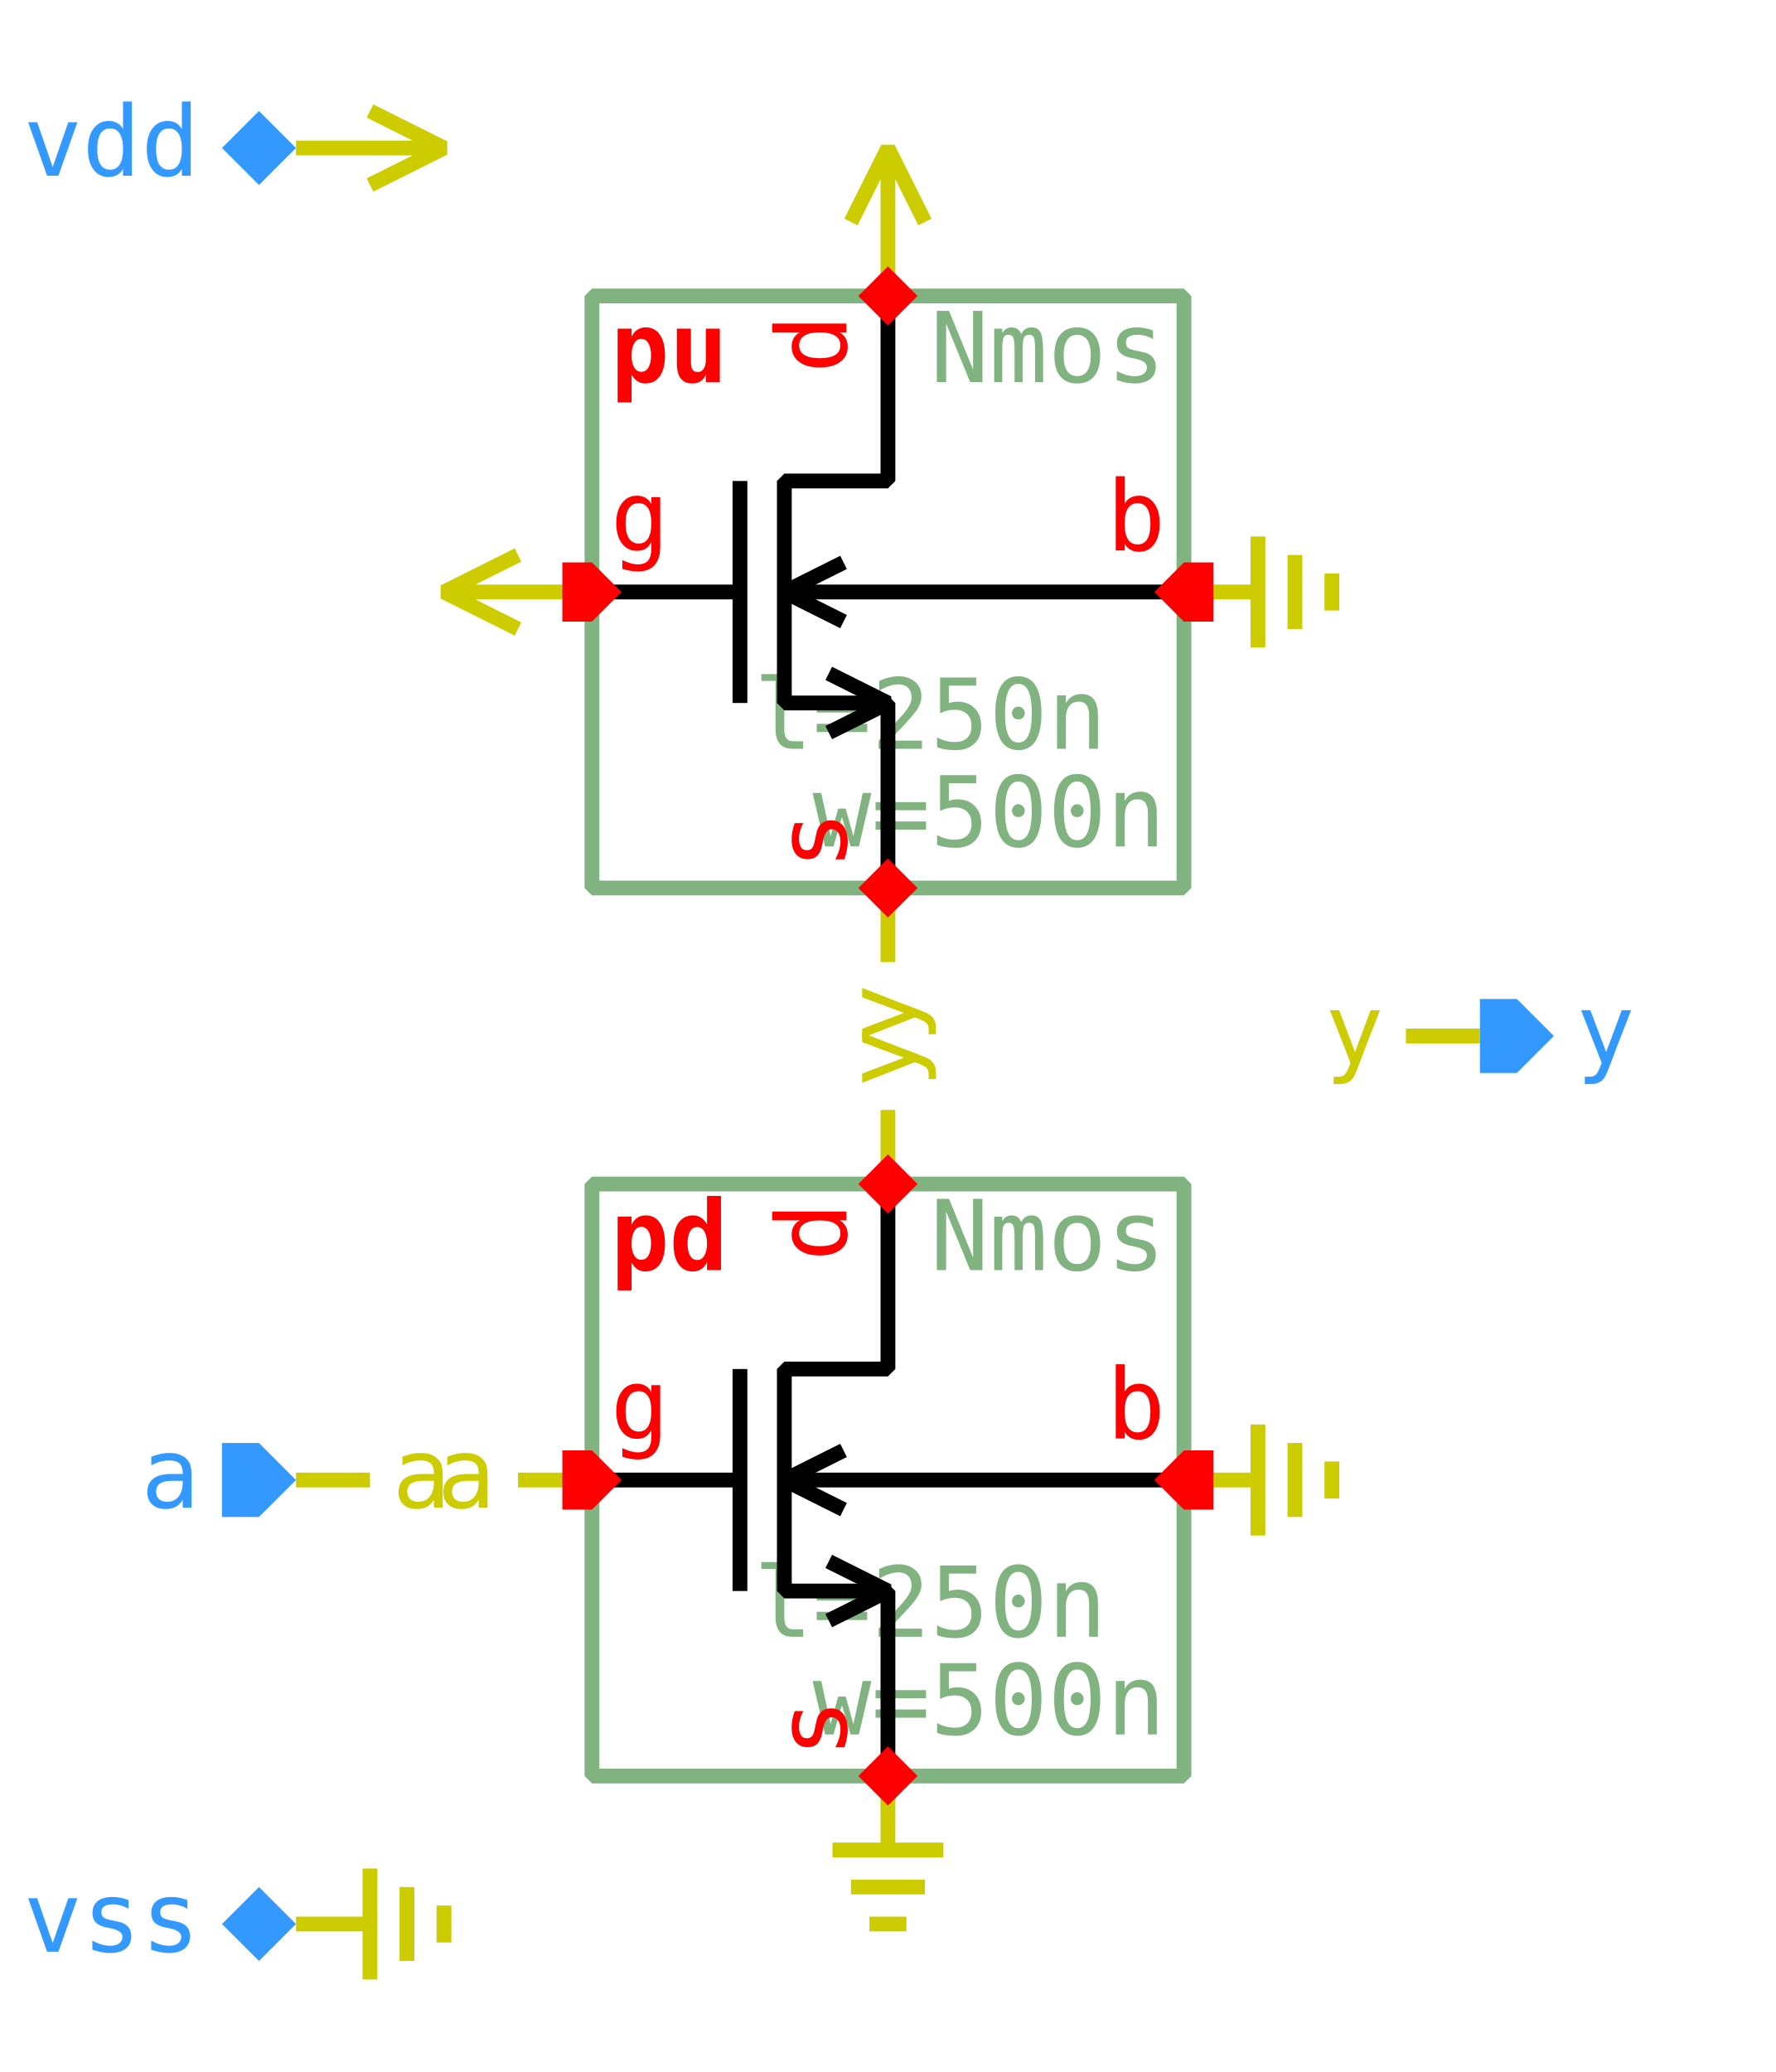
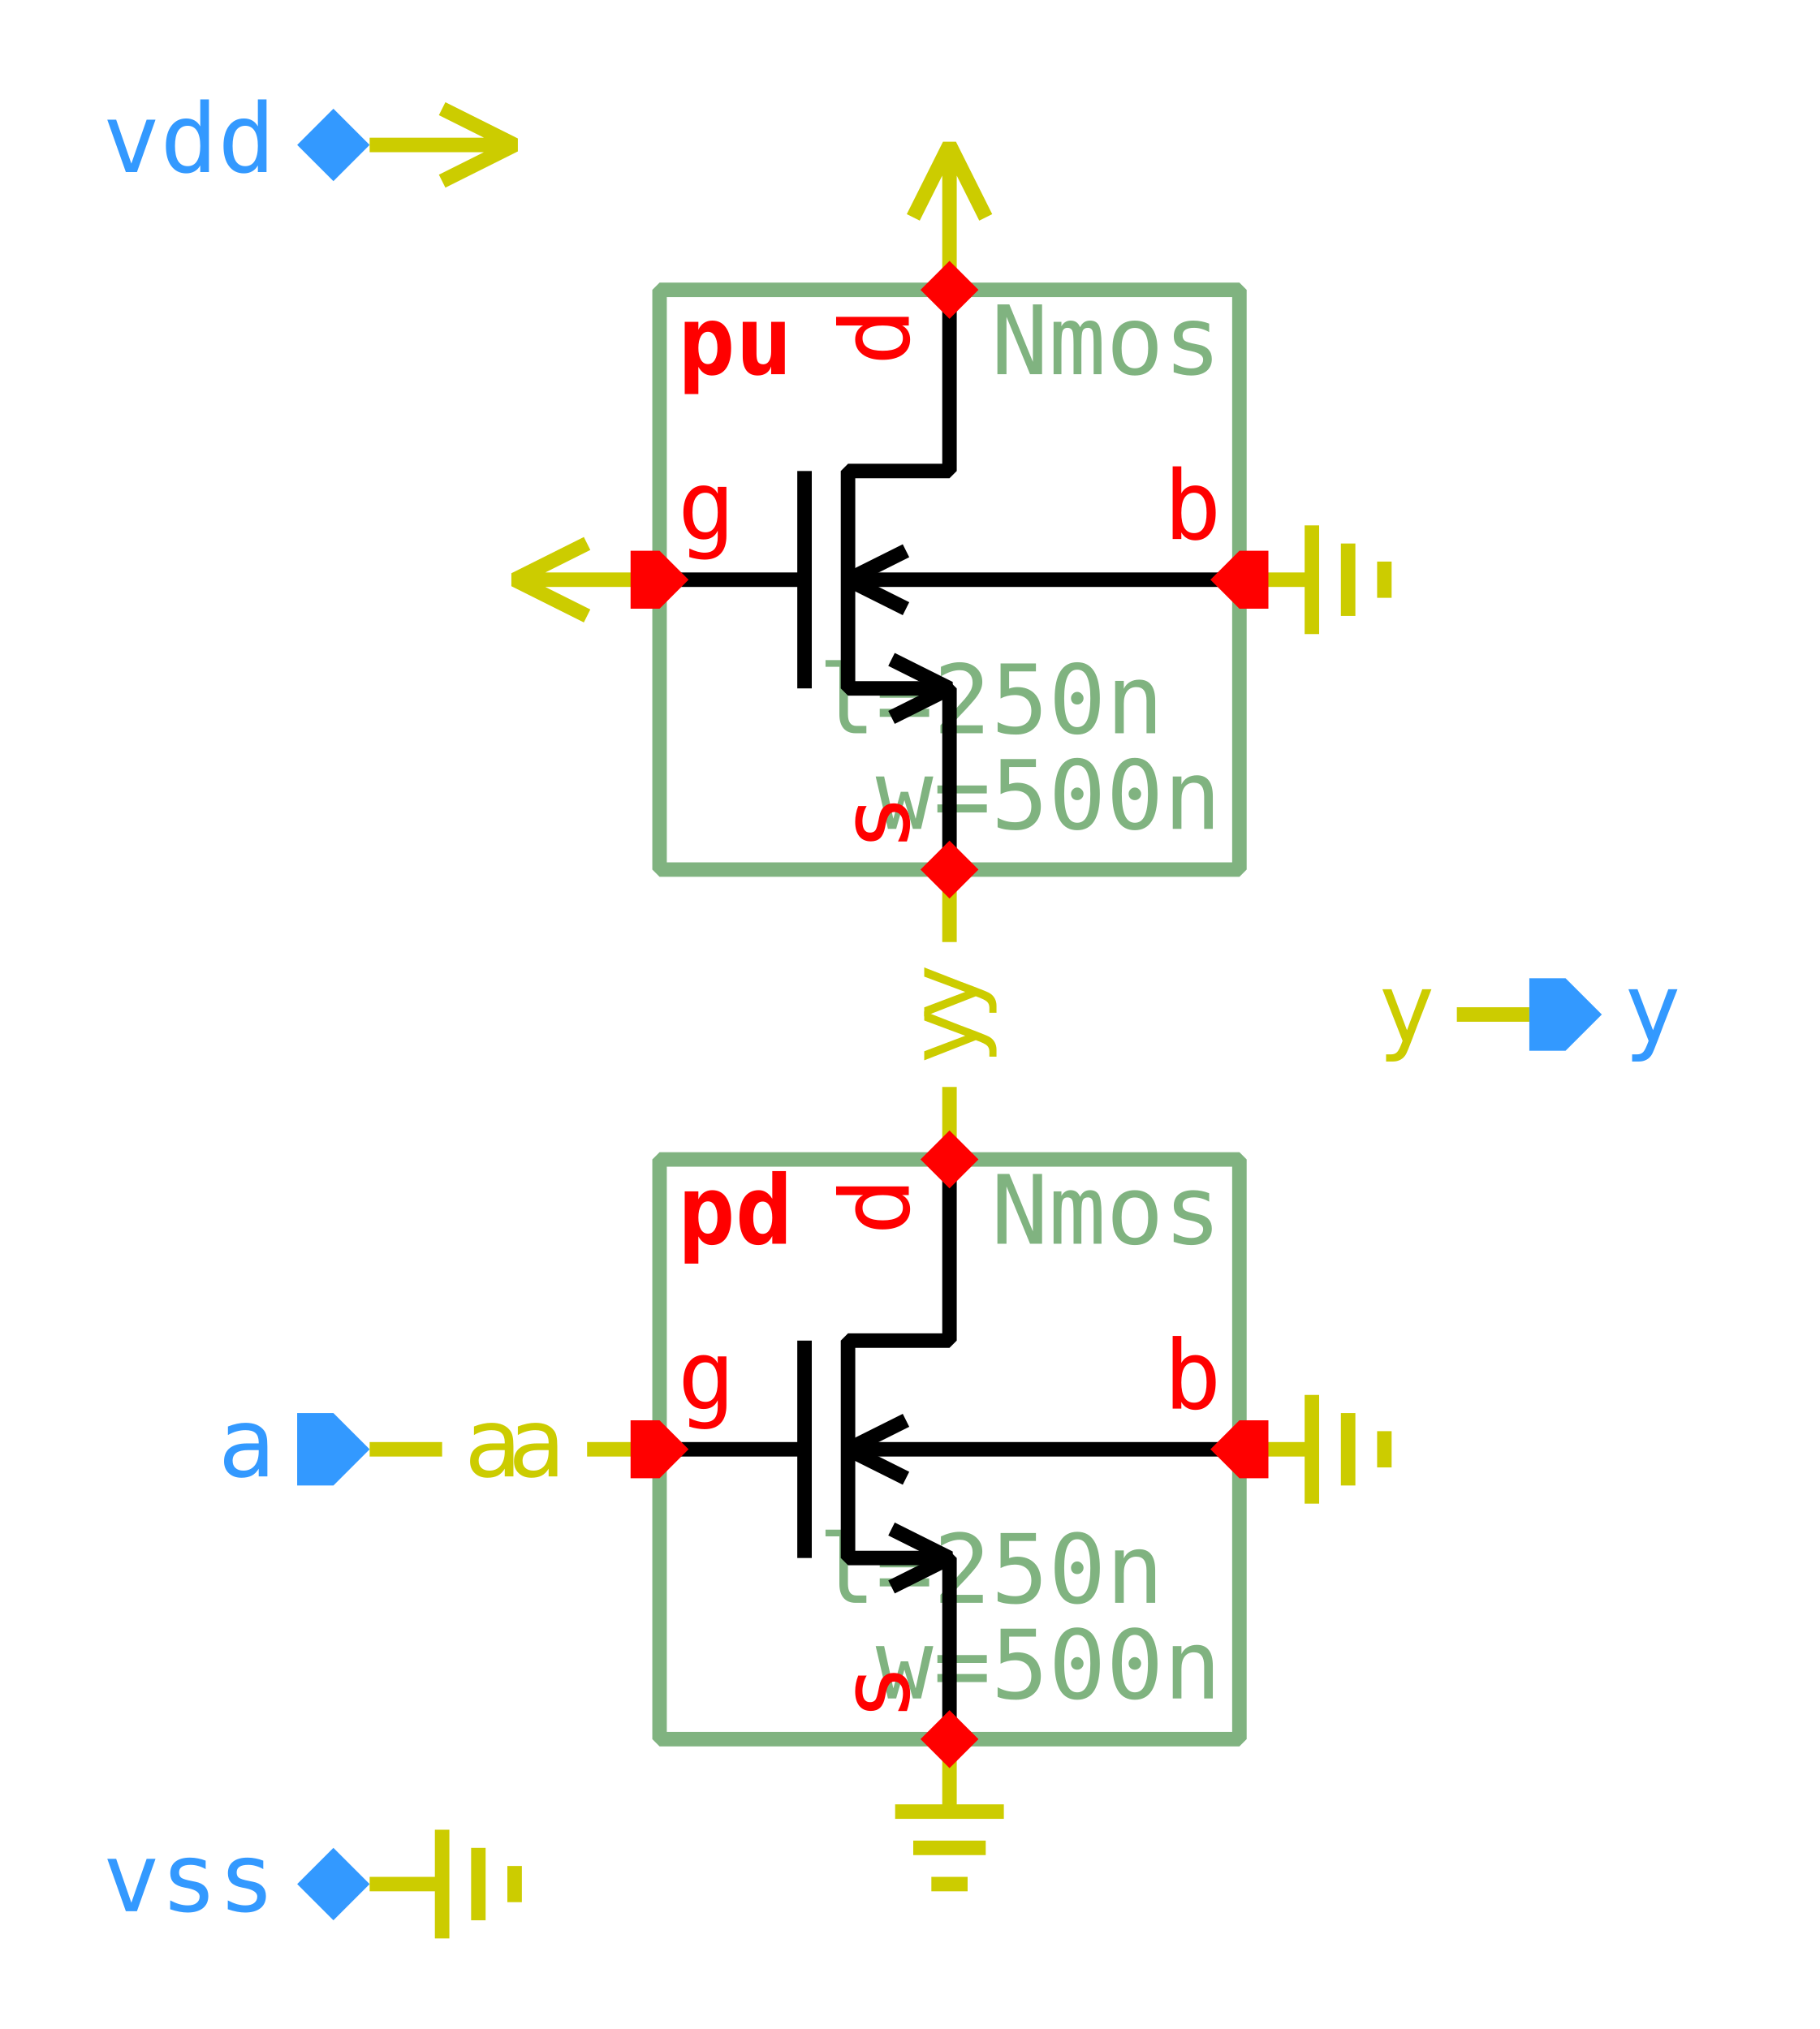
- <svg xmlns="http://www.w3.org/2000/svg" width="420.0px" height="490.0px" viewBox="-1.0 0.0 12.0 14.0">
+ <svg xmlns="http://www.w3.org/2000/svg" width="439.25px" height="490.0px" viewBox="-1.55 0.0 12.55 14.0">
  <style type="text/css">svg { stroke-linecap: butt; stroke-linejoin: bevel; } text { font-size: 11pt; font-family: "Inconsolata", monospace; font-stretch: 75%; } .instanceName { font-weight: bold; fill: #f00; } .pinLabel, .pinArrow { fill: #f00; } .params, .cellName { fill: #80b380; } .symbolOutline { stroke: #80b380; } .symbolPoly { stroke: #000; } .symbolOutline, .symbolPoly, .schemWire, .tapPoint { fill: none; stroke-width: 0.1; } .grid { fill: #ccc; } .schemWire, .tapPoint { stroke: #cc0; } .schemWire { stroke-linecap: square; } .connPoint, .tapPointLabel { fill: #cc0; } .portArrow, .portLabel { fill: #39f; }</style>
  <g transform="matrix(1 0 0 -1 0 14.0)">
    <path d="M0 0 L0 1.0 M0.25 0.5 L0 1.0 L-0.25 0.5" transform="matrix(0 -1 1 0 1.0 13.0)" class="tapPoint" />
    <path d="M0 0 L0 0.5 M-0.375 0.5 L0.375 0.5 M-0.25 0.75 L0.25 0.75 M-0.125, 1.0 L0.125 1.0" transform="matrix(0 -1 1 0 1.0 1.0)" class="tapPoint" />
    <path d="M0 0 L0 0.5" transform="matrix(0 -1 1 0 1.0 4.0)" class="tapPoint" />
    <text transform="matrix(0.045 0 0 -0.045 1.65 4.0)" dominant-baseline="middle" text-anchor="start" class="tapPointLabel">a</text>
    <path d="M0 0 L0 0.5" transform="matrix(0 1 -1 0 9.0 7.0)" class="tapPoint" />
    <text transform="matrix(0.045 0 0 -0.045 8.35 7.0)" dominant-baseline="middle" text-anchor="end" class="tapPointLabel">y</text>
    <path d="M0 0 L0 0.5 M-0.375 0.5 L0.375 0.5 M-0.25 0.75 L0.25 0.75 M-0.125, 1.0 L0.125 1.0" transform="matrix(-1 0 0 -1 5.0 2.0)" class="tapPoint" />
    <path d="M0 0 L0 0.5 M-0.375 0.5 L0.375 0.5 M-0.25 0.75 L0.25 0.75 M-0.125, 1.0 L0.125 1.0" transform="matrix(0 -1 1 0 7.0 4.0)" class="tapPoint" />
    <path d="M0 0 L0 0.5" transform="matrix(0 1 -1 0 3.0 4.0)" class="tapPoint" />
    <text transform="matrix(0.045 0 0 -0.045 2.35 4.0)" dominant-baseline="middle" text-anchor="end" class="tapPointLabel">a</text>
    <path d="M0 0 L0 0.5" transform="matrix(1 0 0 1 5.0 6.0)" class="tapPoint" />
    <text transform="matrix(0 0.045 0.045 0 5.0 6.65)" dominant-baseline="middle" text-anchor="start" class="tapPointLabel">y</text>
    <path d="M0 0 L0 1.0 M0.25 0.5 L0 1.0 L-0.25 0.5" transform="matrix(1 0 0 1 5.0 12.0)" class="tapPoint" />
    <path d="M0 0 L0 0.5 M-0.375 0.5 L0.375 0.5 M-0.25 0.75 L0.25 0.75 M-0.125, 1.0 L0.125 1.0" transform="matrix(0 -1 1 0 7.0 10.0)" class="tapPoint" />
    <path d="M0 0 L0 1.0 M0.25 0.5 L0 1.0 L-0.25 0.5" transform="matrix(0 1 -1 0 3.0 10.0)" class="tapPoint" />
    <path d="M0 0 L0 0.5" transform="matrix(-1 0 0 -1 5.0 8.0)" class="tapPoint" />
    <text transform="matrix(0 0.045 0.045 0 5.0 7.35)" dominant-baseline="middle" text-anchor="end" class="tapPointLabel">y</text>
    <g>
      <rect x="3.0" y="2.0" width="4.0" height="4.0" class="symbolOutline" />
      <text transform="matrix(0.045 0 0 -0.045 6.875 5.875)" dominant-baseline="hanging" text-anchor="end" class="cellName">Nmos</text>
      <text transform="matrix(0.045 0 0 -0.045 6.875 2.125)" dominant-baseline="ideographic" text-anchor="end" class="params">
        <tspan x="0" y="-1em">l=250n</tspan>
        <tspan x="0" y="0em">w=500n</tspan>
      </text>
      <text transform="matrix(0.045 0 0 -0.045 3.125 5.875)" dominant-baseline="hanging" text-anchor="start" class="instanceName">pd</text>
      <path d="M2.0 0.0 L2.0 1.25 L1.3 1.25 L1.3 2.75 L2.0 2.75 L2.0 4.0" transform="matrix(1 0 0 1 3.0 2.0)" class="symbolPoly" />
      <path d="M1.0 1.25 L1.0 2.75" transform="matrix(1 0 0 1 3.0 2.0)" class="symbolPoly" />
      <path d="M0.0 2.0 L1.0 2.0" transform="matrix(1 0 0 1 3.0 2.0)" class="symbolPoly" />
      <path d="M4.0 2.0 L1.3 2.0" transform="matrix(1 0 0 1 3.0 2.0)" class="symbolPoly" />
      <path d="M1.7 1.8 L1.3 2.0 L1.7 2.2" transform="matrix(1 0 0 1 3.0 2.0)" class="symbolPoly" />
      <path d="M1.6 1.05 L2.0 1.25 L1.6 1.45" transform="matrix(1 0 0 1 3.0 2.0)" class="symbolPoly" />
      <path d="M0 0 L0.2 -0.2 L0.2 -0.4 L0 -0.4 L-0.2 -0.4 L-0.2 -0.2 Z" transform="matrix(0 -1 1 0 3.2 4.0)" class="pinArrow" />
      <text transform="matrix(0.045 0 0 -0.045 3.125 4.125)" dominant-baseline="ideographic" text-anchor="start" class="pinLabel">g</text>
      <path d="M0 0 L0.2 -0.2 L0.2 -0.2 L0 -0.4 L-0.2 -0.2 L-0.2 -0.2 Z" transform="matrix(1 0 0 1 5.0 2.2)" class="pinArrow" />
      <text transform="matrix(0 0.045 0.045 0 4.875 2.125)" dominant-baseline="ideographic" text-anchor="start" class="pinLabel">s</text>
      <path d="M0 0 L0.2 -0.2 L0.2 -0.2 L0 -0.4 L-0.2 -0.2 L-0.2 -0.2 Z" transform="matrix(-1 0 0 -1 5.0 5.8)" class="pinArrow" />
      <text transform="matrix(0 0.045 0.045 0 4.875 5.875)" dominant-baseline="ideographic" text-anchor="end" class="pinLabel">d</text>
      <path d="M0 0 L0.2 -0.2 L0.2 -0.4 L0 -0.4 L-0.2 -0.4 L-0.2 -0.2 Z" transform="matrix(0 1 -1 0 6.8 4.0)" class="pinArrow" />
      <text transform="matrix(0.045 0 0 -0.045 6.875 4.125)" dominant-baseline="ideographic" text-anchor="end" class="pinLabel">b</text>
    </g>
    <g>
      <rect x="3.0" y="8.0" width="4.0" height="4.0" class="symbolOutline" />
      <text transform="matrix(0.045 0 0 -0.045 6.875 11.875)" dominant-baseline="hanging" text-anchor="end" class="cellName">Nmos</text>
      <text transform="matrix(0.045 0 0 -0.045 6.875 8.125)" dominant-baseline="ideographic" text-anchor="end" class="params">
        <tspan x="0" y="-1em">l=250n</tspan>
        <tspan x="0" y="0em">w=500n</tspan>
      </text>
      <text transform="matrix(0.045 0 0 -0.045 3.125 11.875)" dominant-baseline="hanging" text-anchor="start" class="instanceName">pu</text>
      <path d="M2.0 0.0 L2.0 1.25 L1.3 1.25 L1.3 2.75 L2.0 2.75 L2.0 4.0" transform="matrix(1 0 0 1 3.0 8.0)" class="symbolPoly" />
      <path d="M1.0 1.25 L1.0 2.75" transform="matrix(1 0 0 1 3.0 8.0)" class="symbolPoly" />
      <path d="M0.0 2.0 L1.0 2.0" transform="matrix(1 0 0 1 3.0 8.0)" class="symbolPoly" />
      <path d="M4.0 2.0 L1.3 2.0" transform="matrix(1 0 0 1 3.0 8.0)" class="symbolPoly" />
      <path d="M1.7 1.8 L1.3 2.0 L1.7 2.2" transform="matrix(1 0 0 1 3.0 8.0)" class="symbolPoly" />
      <path d="M1.6 1.05 L2.0 1.25 L1.6 1.45" transform="matrix(1 0 0 1 3.0 8.0)" class="symbolPoly" />
      <path d="M0 0 L0.2 -0.2 L0.2 -0.4 L0 -0.4 L-0.2 -0.4 L-0.2 -0.2 Z" transform="matrix(0 -1 1 0 3.2 10.0)" class="pinArrow" />
      <text transform="matrix(0.045 0 0 -0.045 3.125 10.125)" dominant-baseline="ideographic" text-anchor="start" class="pinLabel">g</text>
      <path d="M0 0 L0.2 -0.2 L0.2 -0.2 L0 -0.4 L-0.2 -0.2 L-0.2 -0.2 Z" transform="matrix(1 0 0 1 5.0 8.2)" class="pinArrow" />
      <text transform="matrix(0 0.045 0.045 0 4.875 8.125)" dominant-baseline="ideographic" text-anchor="start" class="pinLabel">s</text>
      <path d="M0 0 L0.2 -0.2 L0.2 -0.2 L0 -0.4 L-0.2 -0.2 L-0.2 -0.2 Z" transform="matrix(-1 0 0 -1 5.0 11.8)" class="pinArrow" />
      <text transform="matrix(0 0.045 0.045 0 4.875 11.875)" dominant-baseline="ideographic" text-anchor="end" class="pinLabel">d</text>
      <path d="M0 0 L0.2 -0.2 L0.2 -0.4 L0 -0.4 L-0.2 -0.4 L-0.2 -0.2 Z" transform="matrix(0 1 -1 0 6.8 10.0)" class="pinArrow" />
      <text transform="matrix(0.045 0 0 -0.045 6.875 10.125)" dominant-baseline="ideographic" text-anchor="end" class="pinLabel">b</text>
    </g>
    <g>
      <path d="M0 0 L0.25 -0.25 L0.25 -0.25 L0 -0.5 L-0.25 -0.25 L-0.25 -0.25 Z" transform="matrix(0 -1 1 0 1.0 13.0)" class="portArrow" />
      <text transform="matrix(0.045 0 0 -0.045 0.35 13.0)" dominant-baseline="middle" text-anchor="end" class="portLabel">vdd</text>
    </g>
    <g>
      <path d="M0 0 L0.25 -0.25 L0.25 -0.25 L0 -0.5 L-0.25 -0.25 L-0.25 -0.25 Z" transform="matrix(0 -1 1 0 1.0 1.0)" class="portArrow" />
      <text transform="matrix(0.045 0 0 -0.045 0.35 1.0)" dominant-baseline="middle" text-anchor="end" class="portLabel">vss</text>
    </g>
    <g>
      <path d="M0 0 L0.25 -0.25 L0.25 -0.5 L0 -0.5 L-0.25 -0.5 L-0.25 -0.25 Z" transform="matrix(0 -1 1 0 1.0 4.0)" class="portArrow" />
      <text transform="matrix(0.045 0 0 -0.045 0.35 4.0)" dominant-baseline="middle" text-anchor="end" class="portLabel">a</text>
    </g>
    <g>
      <path d="M0 0 L0.25 0 L0.25 -0.25 L0 -0.5 L-0.25 -0.25 L-0.25 0 Z" transform="matrix(0 1 -1 0 9.0 7.0)" class="portArrow" />
      <text transform="matrix(0.045 0 0 -0.045 9.65 7.0)" dominant-baseline="middle" text-anchor="start" class="portLabel">y</text>
    </g>
  </g>
</svg>
